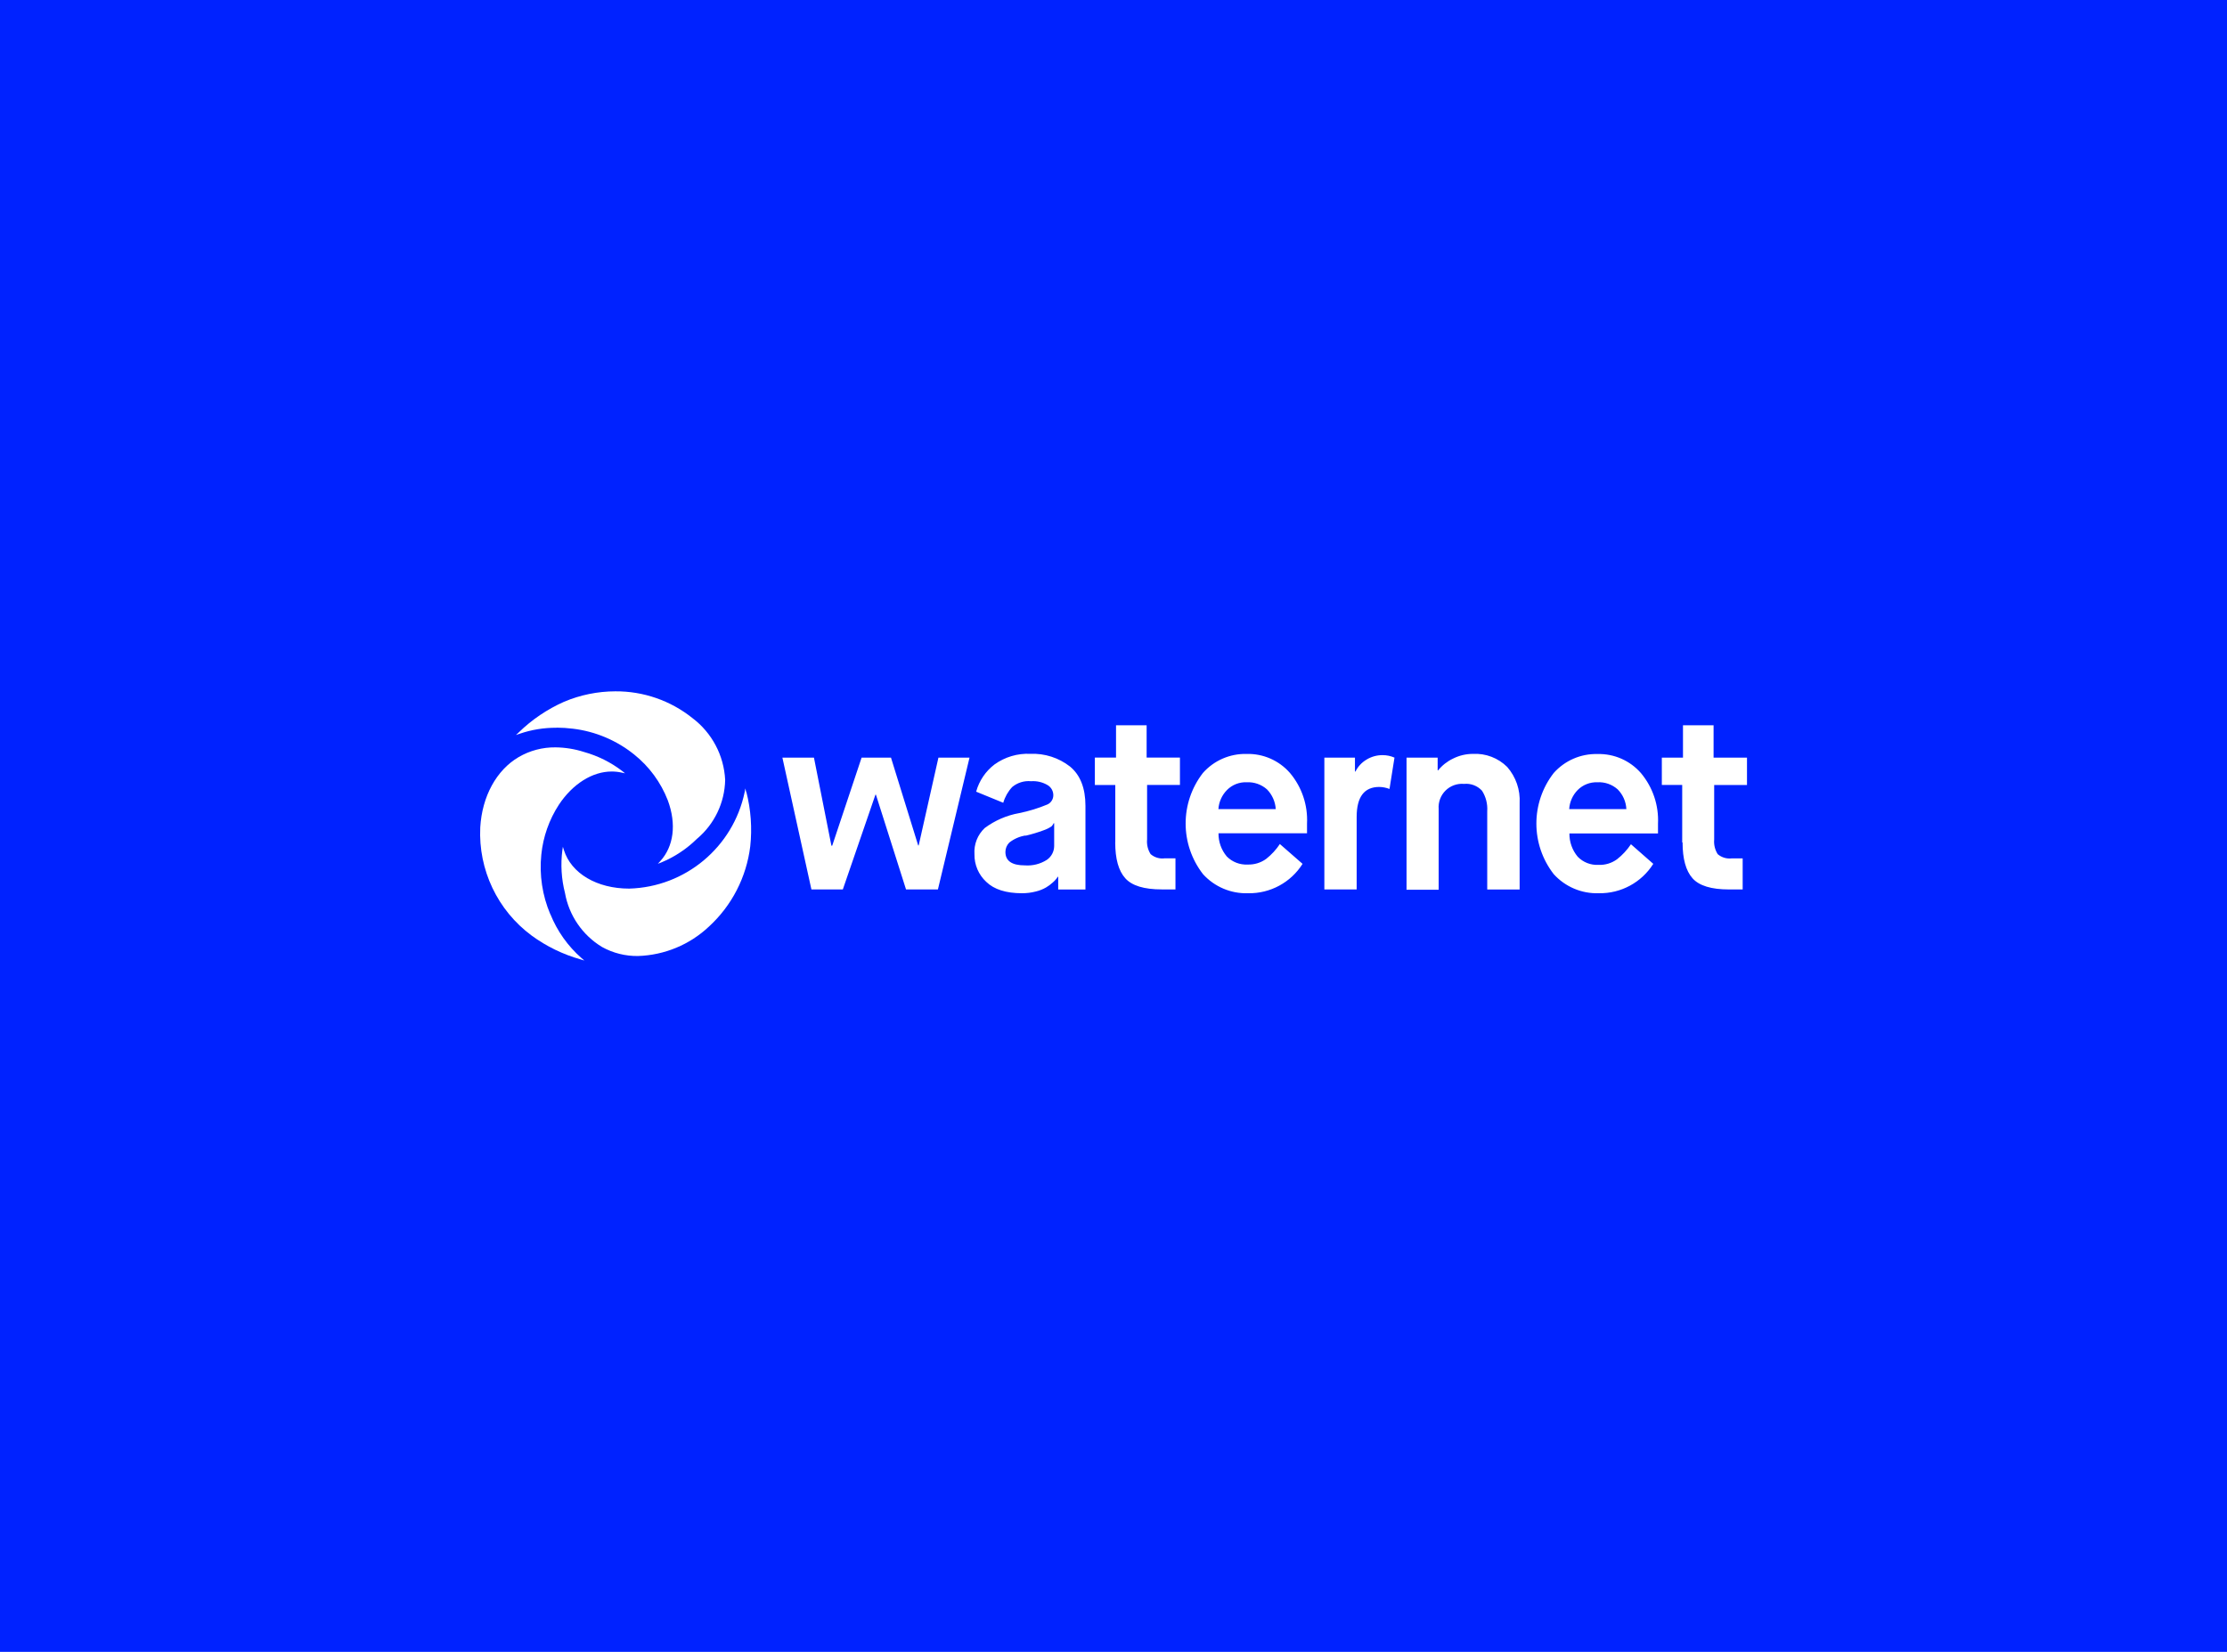
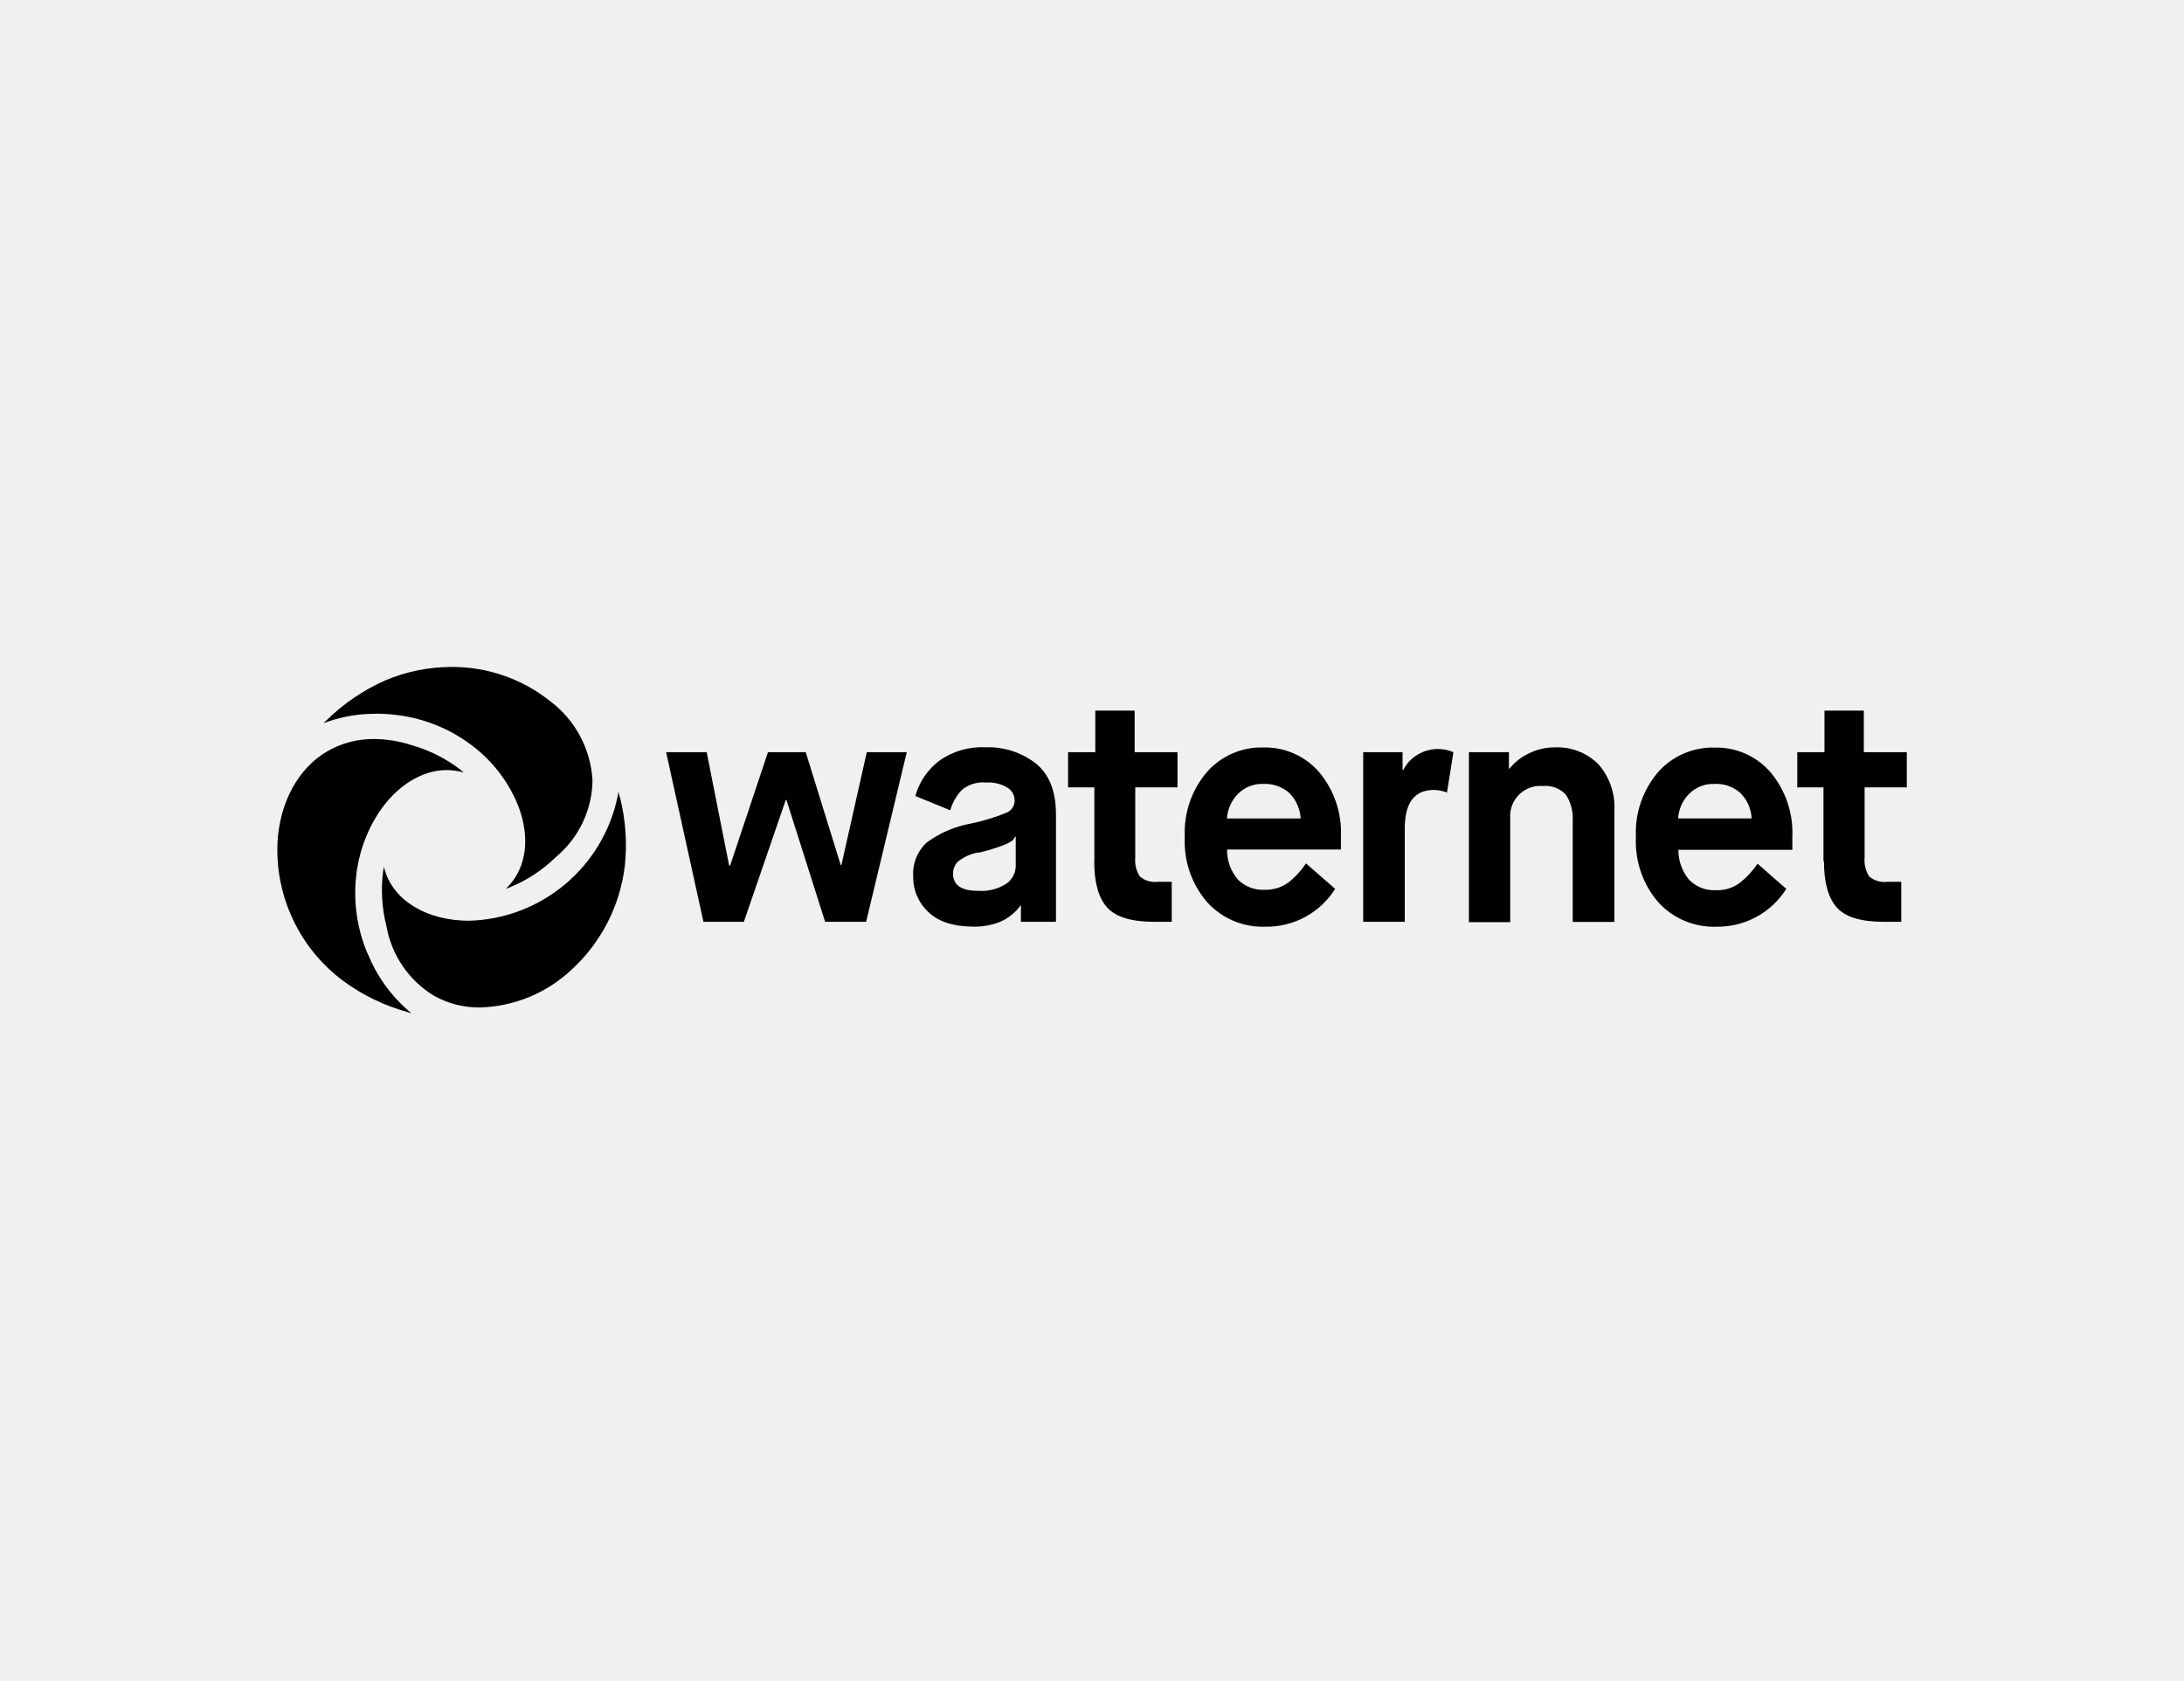
- <svg xmlns="http://www.w3.org/2000/svg" width="341" height="253" viewBox="0 0 341 253">
-   <defs>
-     <style>.cls-1{fill:#02f;}.cls-2{fill:#fff;}</style>
-   </defs>
-   <g id="Layer_2" data-name="Layer 2">
-     <g id="Layer_1-2" data-name="Layer 1">
-       <rect class="cls-1" width="341" height="253" />
-       <path class="cls-2" d="M240.27,123.922h8.76A4.612,4.612,0,0,0,247.7,120.9a4.317,4.317,0,0,0-3.119-1.088,4.045,4.045,0,0,0-3,1.183,4.584,4.584,0,0,0-1.306,2.931Zm9.41,5.336,3.472,3.049a9.637,9.637,0,0,1-8.342,4.5,8.9,8.9,0,0,1-6.9-2.919,12.627,12.627,0,0,1,0-15.5,8.669,8.669,0,0,1,6.7-2.9,8.514,8.514,0,0,1,6.652,2.919,11.233,11.233,0,0,1,2.612,7.758v1.49H240.309a5.464,5.464,0,0,0,1.275,3.564,4.118,4.118,0,0,0,3.18,1.245,4.472,4.472,0,0,0,2.842-.861,9.915,9.915,0,0,0,2.12-2.289Zm7.9-.231v-8.8h-3.119v-4.187H257.7v-4.952h4.685v4.952H267.5v4.191h-5.023v8.341a3.609,3.609,0,0,0,.537,2.249,2.78,2.78,0,0,0,2.182.646h1.643v4.762H264.75c-2.719,0-4.578-.569-5.592-1.713s-1.521-2.973-1.521-5.487m-133.392,7.2L119.8,116.037h4.833l2.673,13.488h.123l4.5-13.488h4.5l4.164,13.449h.076l3.025-13.449h4.76l-4.84,20.192h-4.882l-4.609-14.513h-.076l-4.993,14.513Zm32.795-8.265a5.3,5.3,0,0,0-2.5,1.091,2.033,2.033,0,0,0-.59,1.428c0,1.383,1,2.059,2.98,2.059a5.514,5.514,0,0,0,3.364-.845,2.593,2.593,0,0,0,1.122-2.109v-3.5h-.077a1.771,1.771,0,0,1-.323.476,4.94,4.94,0,0,1-1.167.584,22.644,22.644,0,0,1-2.827.854Zm4.993,8.265v-1.936h-.077c-.049.072-.118.169-.19.283a4.092,4.092,0,0,1-.573.593,6.181,6.181,0,0,1-1.03.76,5.842,5.842,0,0,1-1.551.612,8.256,8.256,0,0,1-2.12.267c-2.443,0-4.271-.576-5.469-1.736a5.626,5.626,0,0,1-1.813-4.246,5.028,5.028,0,0,1,1.567-4,12.472,12.472,0,0,1,5.284-2.289,23.09,23.09,0,0,0,4.348-1.337,1.555,1.555,0,0,0,.876-1.413,1.789,1.789,0,0,0-.845-1.521,4.362,4.362,0,0,0-2.566-.615,3.919,3.919,0,0,0-2.888.891,5.982,5.982,0,0,0-1.367,2.412l-4.15-1.7a7.851,7.851,0,0,1,2.818-4.174,8.692,8.692,0,0,1,5.484-1.623,9.243,9.243,0,0,1,6.068,1.945c1.567,1.291,2.366,3.3,2.366,6.019v12.812h-4.172Zm8.741-7.2v-8.8h-3.128v-4.194h3.242v-4.952h4.685v4.952h5.1v4.191h-5.03v8.341a3.575,3.575,0,0,0,.538,2.249,2.738,2.738,0,0,0,2.166.646h1.64v4.762H177.9q-4.08,0-5.6-1.713c-1.029-1.141-1.536-2.973-1.536-5.487m15.823-5.1h8.757A4.724,4.724,0,0,0,194,120.9a4.365,4.365,0,0,0-3.118-1.088,4,4,0,0,0-3,1.183,4.6,4.6,0,0,0-1.321,2.931m9.4,5.336,3.489,3.047a9.638,9.638,0,0,1-8.342,4.5,8.918,8.918,0,0,1-6.9-2.919,12.652,12.652,0,0,1-.02-15.5,8.645,8.645,0,0,1,6.69-2.916,8.509,8.509,0,0,1,6.643,2.915,11.163,11.163,0,0,1,2.612,7.742v1.49H186.579a5.385,5.385,0,0,0,1.275,3.564,4.174,4.174,0,0,0,3.18,1.229,4.56,4.56,0,0,0,2.837-.86,9.8,9.8,0,0,0,2.116-2.3m6.8,6.959V116.037h4.685v2.135h.077a4.371,4.371,0,0,1,1.69-1.828,4.643,4.643,0,0,1,2.458-.687,4.5,4.5,0,0,1,1.828.38l-.764,4.8a4.518,4.518,0,0,0-1.567-.308q-3.464,0-3.461,4.609v11.087h-4.946Zm12.584,0V116.037h4.763v1.945h.077a6.53,6.53,0,0,1,2.276-1.792,6.752,6.752,0,0,1,3.042-.725,6.923,6.923,0,0,1,5.254,2,7.76,7.76,0,0,1,1.905,5.546V136.24h-4.962v-12a5.171,5.171,0,0,0-.8-3.134,3.291,3.291,0,0,0-2.75-1.045,3.585,3.585,0,0,0-3.887,3.856V136.27h-4.946ZM114.254,121.32l-.123-.569-.107.569A18.592,18.592,0,0,1,96.346,136.1c-4.946,0-8.873-2.319-10-5.9l-.157-.507-.077.507a17.408,17.408,0,0,0,.4,6.575,12.143,12.143,0,0,0,5.669,8.265,11.022,11.022,0,0,0,5.506,1.383,16.592,16.592,0,0,0,10.877-4.517,19.978,19.978,0,0,0,6.313-12.274,23.428,23.428,0,0,0-.6-8.357" />
-       <path class="cls-2" d="M85.206,111.448a20.873,20.873,0,0,1,2.553.164,18.461,18.461,0,0,1,9.31,3.922,16.736,16.736,0,0,1,5.192,7.062c1.341,3.641.911,7.036-1.177,9.318l-.353.381.485-.185a17.136,17.136,0,0,0,5.494-3.628,12.082,12.082,0,0,0,4.327-9.033,12.65,12.65,0,0,0-5.008-9.464,18.671,18.671,0,0,0-11.813-4.1,20.267,20.267,0,0,0-7.85,1.6,23.728,23.728,0,0,0-6.944,4.7l-.418.39.553-.189a16.987,16.987,0,0,1,5.653-.922" />
-       <path class="cls-2" d="M84.262,140.023a18.517,18.517,0,0,1-1.376-9.125,17.164,17.164,0,0,1,2.7-7.662c2.109-3.176,5.122-5.07,8.068-5.07a7.1,7.1,0,0,1,1.53.163l.523.113-.4-.327a17.253,17.253,0,0,0-5.883-2.942,14.765,14.765,0,0,0-4.379-.706,10.924,10.924,0,0,0-5.622,1.485c-3.412,2-5.609,6.025-5.886,10.777A19.464,19.464,0,0,0,81.4,143.29a23.42,23.42,0,0,0,7.531,3.659l.545.169-.436-.377a17.788,17.788,0,0,1-4.766-6.724" />
-     </g>
-   </g>
+ <svg xmlns="http://www.w3.org/2000/svg" viewBox="0 0 260 200">
+   <path d="M199.77,97.422h8.76A4.612,4.612,0,0,0,207.2,94.4a4.317,4.317,0,0,0-3.119-1.088,4.045,4.045,0,0,0-3,1.183,4.584,4.584,0,0,0-1.306,2.931Zm9.41,5.336,3.472,3.049a9.637,9.637,0,0,1-8.342,4.5,8.9,8.9,0,0,1-6.9-2.919,11.055,11.055,0,0,1-2.658-7.758,11.068,11.068,0,0,1,2.658-7.742,8.669,8.669,0,0,1,6.7-2.9,8.514,8.514,0,0,1,6.652,2.919,11.233,11.233,0,0,1,2.612,7.758v1.49H199.809a5.464,5.464,0,0,0,1.275,3.564,4.118,4.118,0,0,0,3.18,1.245,4.472,4.472,0,0,0,2.842-.861,9.915,9.915,0,0,0,2.12-2.289Zm7.9-.231v-8.8h-3.119V89.537H217.2V84.585h4.685v4.952H227v4.191h-5.023v8.341a3.609,3.609,0,0,0,.537,2.249,2.78,2.78,0,0,0,2.182.646h1.643v4.762H224.25c-2.719,0-4.578-.569-5.592-1.713s-1.521-2.973-1.521-5.487m-133.392,7.2L79.3,89.537H84.13L86.8,103.025h.123l4.5-13.488h4.5l4.164,13.449h.076l3.025-13.449h4.76l-4.84,20.192H98.231L93.622,95.216h-.076l-4.993,14.513Zm32.8-8.265a5.3,5.3,0,0,0-2.5,1.091,2.033,2.033,0,0,0-.59,1.428c0,1.383,1,2.059,2.98,2.059a5.514,5.514,0,0,0,3.364-.845,2.593,2.593,0,0,0,1.122-2.109v-3.5h-.077a1.771,1.771,0,0,1-.323.476,4.94,4.94,0,0,1-1.167.584,22.644,22.644,0,0,1-2.827.854Zm4.993,8.265v-1.936h-.077c-.049.072-.118.169-.19.283a4.092,4.092,0,0,1-.573.593,6.181,6.181,0,0,1-1.03.76,5.842,5.842,0,0,1-1.551.612,8.256,8.256,0,0,1-2.12.267c-2.443,0-4.271-.576-5.469-1.736a5.626,5.626,0,0,1-1.813-4.246,5.028,5.028,0,0,1,1.567-4,12.472,12.472,0,0,1,5.284-2.289,23.09,23.09,0,0,0,4.348-1.337,1.555,1.555,0,0,0,.876-1.413,1.789,1.789,0,0,0-.845-1.521,4.362,4.362,0,0,0-2.566-.615,3.919,3.919,0,0,0-2.888.891,5.982,5.982,0,0,0-1.367,2.412l-4.15-1.7a7.851,7.851,0,0,1,2.818-4.174,8.692,8.692,0,0,1,5.484-1.623,9.243,9.243,0,0,1,6.068,1.945c1.567,1.291,2.366,3.3,2.366,6.019v12.812h-4.172Zm8.741-7.2v-8.8h-3.128V89.537h3.242V84.585h4.685v4.952h5.1v4.191h-5.03v8.341a3.575,3.575,0,0,0,.538,2.249,2.738,2.738,0,0,0,2.166.646h1.64v4.762H137.4q-4.08,0-5.6-1.713c-1.029-1.141-1.536-2.973-1.536-5.487m15.823-5.1h8.757A4.724,4.724,0,0,0,153.5,94.4a4.365,4.365,0,0,0-3.118-1.088,4,4,0,0,0-3,1.183,4.6,4.6,0,0,0-1.321,2.931m9.4,5.336,3.489,3.047a9.638,9.638,0,0,1-8.342,4.5,8.918,8.918,0,0,1-6.9-2.919,11.03,11.03,0,0,1-2.662-7.758,11.077,11.077,0,0,1,2.642-7.743,8.645,8.645,0,0,1,6.69-2.916,8.509,8.509,0,0,1,6.643,2.915,11.163,11.163,0,0,1,2.612,7.742v1.49H146.079a5.385,5.385,0,0,0,1.275,3.564,4.174,4.174,0,0,0,3.18,1.229,4.56,4.56,0,0,0,2.837-.86,9.8,9.8,0,0,0,2.116-2.3m6.8,6.959V89.537h4.685v2.135h.077a4.371,4.371,0,0,1,1.69-1.828,4.643,4.643,0,0,1,2.458-.687,4.5,4.5,0,0,1,1.828.38l-.764,4.8a4.518,4.518,0,0,0-1.567-.308q-3.464,0-3.461,4.609v11.087h-4.946Zm12.584,0V89.537h4.763v1.945h.077a6.53,6.53,0,0,1,2.276-1.792,6.752,6.752,0,0,1,3.042-.725,6.923,6.923,0,0,1,5.254,2,7.76,7.76,0,0,1,1.905,5.546V109.74h-4.962v-12a5.171,5.171,0,0,0-.8-3.134,3.291,3.291,0,0,0-2.75-1.045,3.585,3.585,0,0,0-3.887,3.856V109.77h-4.946ZM73.754,94.82l-.123-.569-.107.569A18.592,18.592,0,0,1,55.846,109.6c-4.946,0-8.873-2.319-10-5.9l-.157-.507-.077.507a17.408,17.408,0,0,0,.4,6.575,12.143,12.143,0,0,0,5.669,8.265,11.022,11.022,0,0,0,5.506,1.383,16.592,16.592,0,0,0,10.877-4.517,19.978,19.978,0,0,0,6.313-12.274,23.428,23.428,0,0,0-.6-8.357" />
+   <path d="M44.706,84.948a20.873,20.873,0,0,1,2.553.164,18.461,18.461,0,0,1,9.31,3.922A16.736,16.736,0,0,1,61.761,96.1c1.341,3.641.911,7.036-1.177,9.318l-.353.381.485-.185a17.136,17.136,0,0,0,5.494-3.628,12.082,12.082,0,0,0,4.327-9.033,12.65,12.65,0,0,0-5.008-9.464,18.671,18.671,0,0,0-11.813-4.1,20.267,20.267,0,0,0-7.85,1.6,23.728,23.728,0,0,0-6.944,4.7l-.418.39.553-.189a16.987,16.987,0,0,1,5.653-.922" />
+   <path d="M43.762,113.523a18.517,18.517,0,0,1-1.376-9.125,17.164,17.164,0,0,1,2.7-7.662c2.109-3.176,5.122-5.07,8.068-5.07a7.1,7.1,0,0,1,1.53.163l.523.113-.4-.327a17.253,17.253,0,0,0-5.883-2.942,14.765,14.765,0,0,0-4.379-.706,10.924,10.924,0,0,0-5.622,1.485c-3.412,2-5.609,6.025-5.886,10.777A19.464,19.464,0,0,0,40.9,116.79a23.42,23.42,0,0,0,7.531,3.659l.545.169-.436-.377a17.788,17.788,0,0,1-4.766-6.724" />
</svg>
